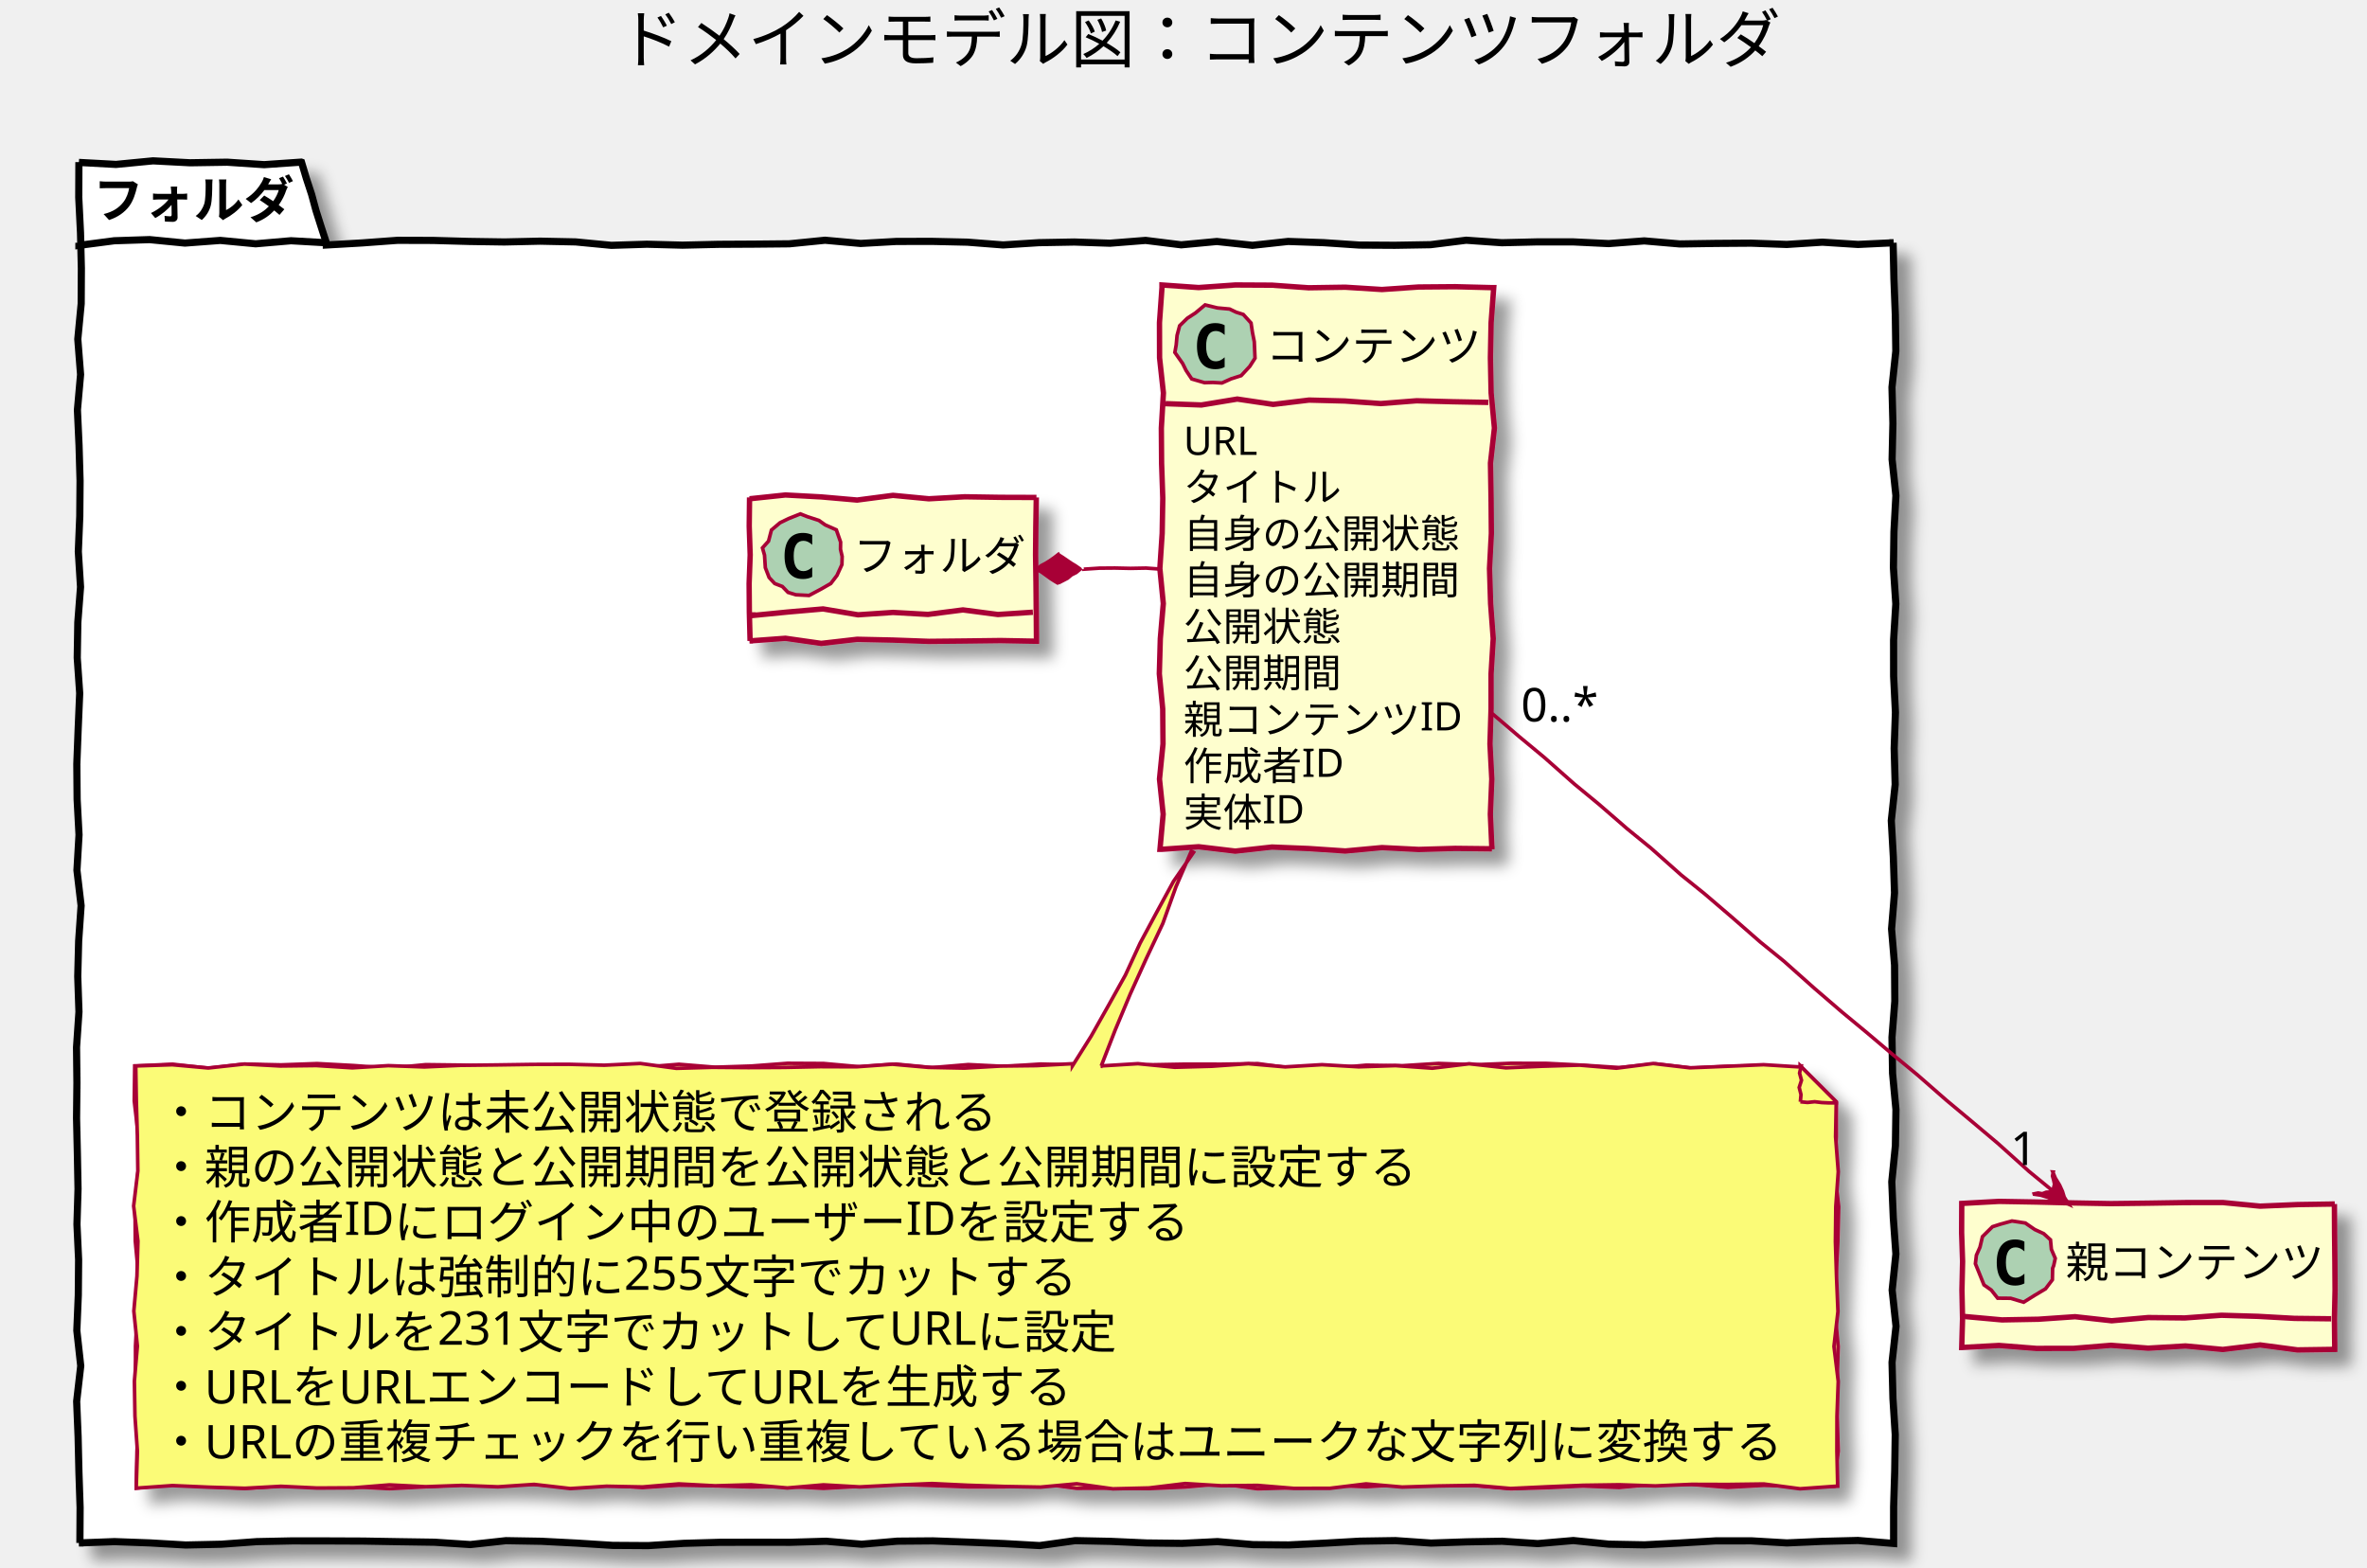
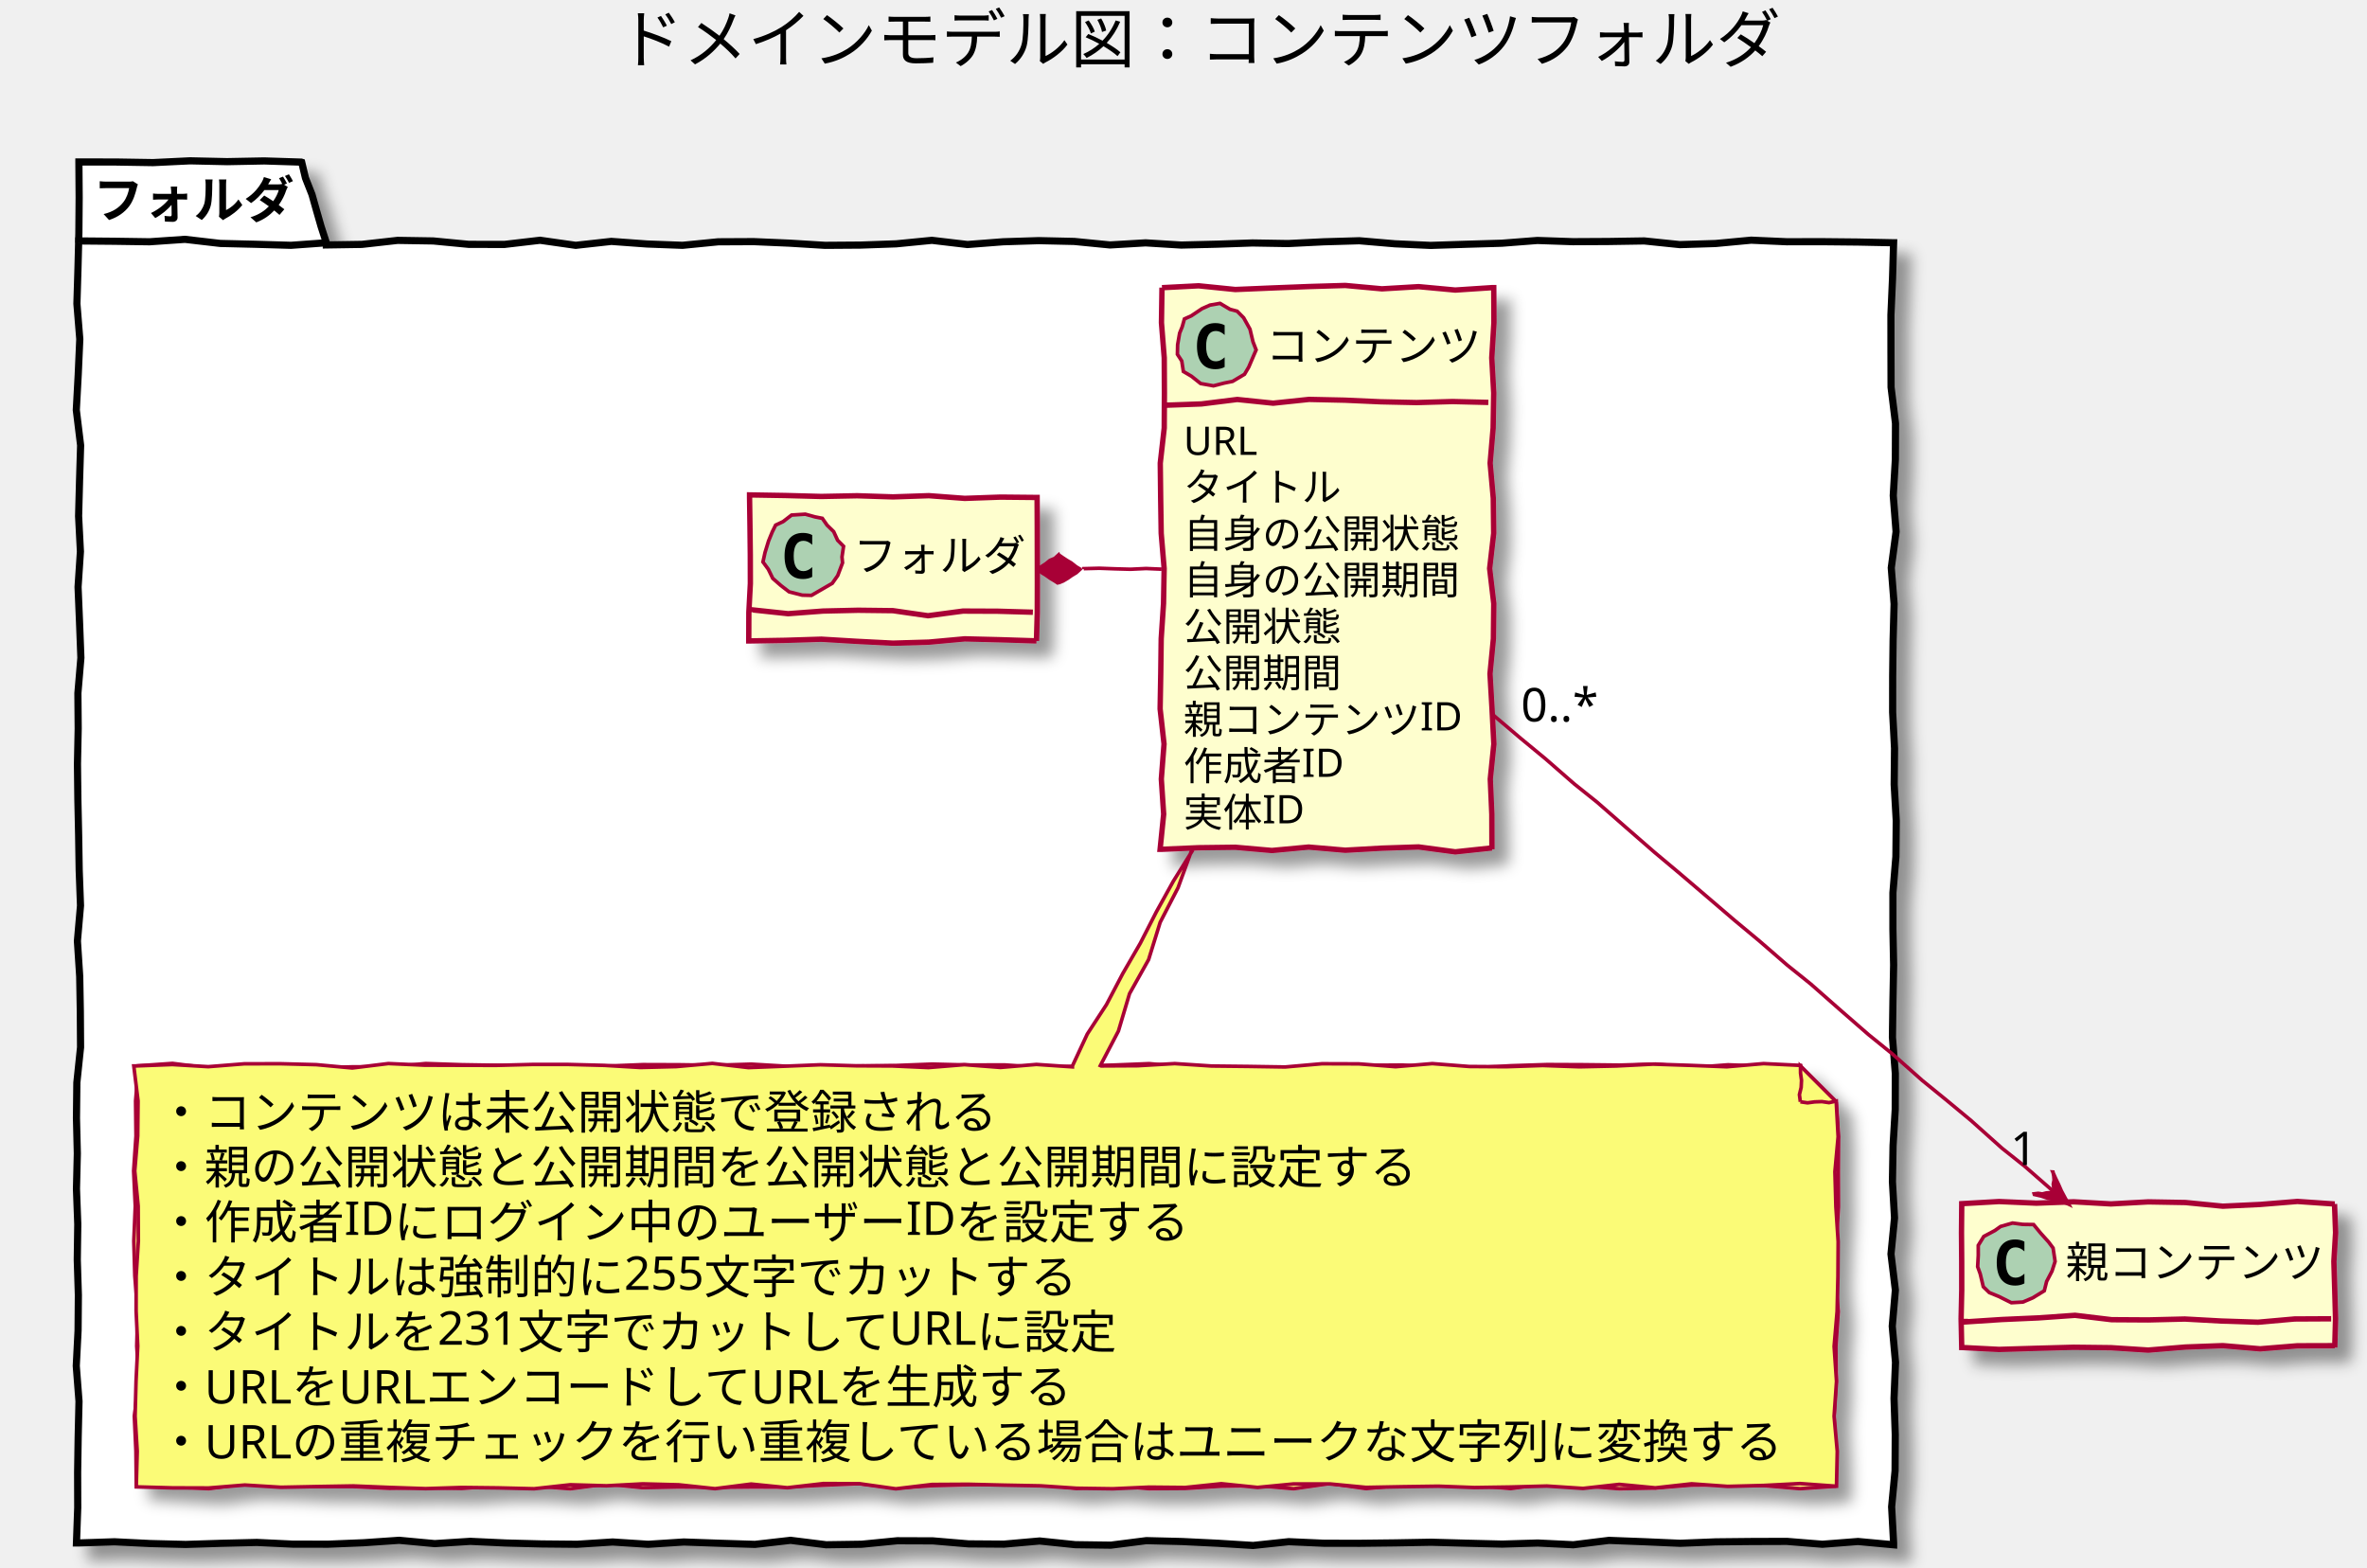
<svg xmlns="http://www.w3.org/2000/svg" contentScriptType="application/ecmascript" contentStyleType="text/css" height="437px" preserveAspectRatio="none" style="width:660px;height:437px;" version="1.1" viewBox="0 0 660 437" width="660px" zoomAndPan="magnify">
  <defs>
-     <filter height="300%" id="fu2av4t" width="300%" x="-1" y="-1">
+     <filter height="300%" id="f5te8fj" width="300%" x="-1" y="-1">
      <feGaussianBlur result="blurOut" stdDeviation="2.0" />
      <feColorMatrix in="blurOut" result="blurOut2" type="matrix" values="0 0 0 0 0 0 0 0 0 0 0 0 0 0 0 0 0 0 .4 0" />
      <feOffset dx="4.0" dy="4.0" in="blurOut2" result="blurOut3" />
      <feBlend in="SourceGraphic" in2="blurOut3" mode="normal" />
    </filter>
  </defs>
  <g>
    <text fill="#000000" font-family="sans-serif" font-size="18" lengthAdjust="spacingAndGlyphs" textLength="324" x="172.5" y="17.402">ドメインモデル図：コンテンツフォルダ</text>
-     <polygon fill="#FFFFFF" filter="url(#fu2av4t)" points="22,45.199,22,45.281,32.333,45.844,42.667,44.845,53,45.383,63.333,45.222,73.667,45.909,84,45.199,84.071,45.221,85.409,49.7,86.89,54.222,88.094,58.659,89.524,63.166,91,67.688,91,68.309,100.932,67.735,110.864,67.005,120.796,67.035,130.727,67.315,140.659,67.463,150.591,67.243,160.523,67.45,170.454,68.406,180.386,68.094,190.318,68.356,200.25,68.124,210.182,68.072,220.114,67.976,230.046,66.983,239.977,67.88,249.909,67.32,259.841,67.299,269.773,67.521,279.704,68.296,289.636,67.661,299.568,67.482,309.5,67.812,319.432,67.029,329.364,68.264,339.296,67.332,349.227,68.404,359.159,67.32,369.091,67.659,379.023,68.331,388.954,68.391,398.886,68.224,408.818,66.98,418.75,67.678,428.682,67.441,438.614,67.442,448.546,67.918,458.477,67.166,468.409,68.017,478.341,67.868,488.273,67.798,498.204,68.158,508.136,67.522,518.068,68.157,528,67.688,527.864,67.688,528.087,77.757,528.483,87.827,528.619,97.897,527.548,107.967,527.806,118.036,527.58,128.106,528.642,138.176,528.095,148.246,527.952,158.315,528.621,168.385,527.997,178.455,528.004,188.525,528.511,198.595,528.159,208.664,528.439,218.734,527.357,228.804,527.921,238.874,528.256,248.943,527.432,259.013,528.267,269.083,528.338,279.153,527.549,289.222,527.711,299.292,528.654,309.362,528.504,319.432,527.493,329.502,527.913,339.571,528.64,349.641,527.595,359.711,528.675,369.781,527.566,379.85,527.815,389.92,528.456,399.99,528.313,410.06,528.005,420.129,528,430.199,528,430.339,518.078,429.508,508.157,429.754,498.235,430.188,488.314,429.608,478.392,429.619,468.471,430.212,458.549,430.725,448.627,430.542,438.706,429.526,428.784,430.38,418.863,429.725,408.941,429.893,399.02,430.23,389.098,429.548,379.176,429.704,369.255,430.268,359.333,430.753,349.412,430.667,339.49,429.827,329.569,430.316,319.647,430.202,309.726,429.758,299.804,429.553,289.882,430.931,279.961,430.373,270.039,429.98,260.118,429.62,250.196,429.701,240.274,430.555,230.353,429.726,220.431,430.017,210.51,430.002,200.588,430.025,190.667,430.309,180.745,430.942,170.823,430.877,160.902,430.247,150.98,429.734,141.059,429.565,131.137,430.65,121.216,429.999,111.294,429.851,101.373,429.679,91.451,429.637,81.529,429.625,71.608,429.831,61.686,430.555,51.765,430.77,41.843,430.189,31.922,429.827,22,430.199,22.279,430.199,22.336,420.327,22.008,410.456,21.78,400.584,21.376,390.712,22.511,380.84,21.422,370.968,21.834,361.097,21.919,351.225,21.459,341.353,21.758,331.481,21.573,321.61,21.345,311.738,21.452,301.866,21.341,291.994,22.016,282.122,21.679,272.25,21.932,262.379,22.616,252.507,21.455,242.635,22.036,232.763,21.507,222.892,21.42,213.02,21.8,203.148,22.221,193.276,21.537,183.404,21.7,173.533,22.456,163.661,21.839,153.789,22.244,143.917,22.324,134.045,22.04,124.174,21.588,114.302,22.468,104.43,21.693,94.558,22.636,84.686,22.688,74.815,22.449,64.943,21.959,55.071,22,45.199" style="stroke: #000000; stroke-width: 2.0;" />
-     <path d="M22,67.688 L22,68.415 L31.857,67.126 L41.714,66.807 L51.571,67.773 L61.429,67.032 L71.286,67.974 L81.143,67.124 L91,67.688 " fill="#FFFFFF" style="stroke: #000000; stroke-width: 2.0;" />
+     <polygon fill="#FFFFFF" filter="url(#f5te8fj)" points="22,45.199,22,45.162,32.333,45.171,42.667,45.338,53,44.839,63.333,45.07,73.667,44.87,84,45.199,84.127,45.239,85.17,49.625,86.995,54.255,88.251,58.708,89.532,63.169,91,67.688,91,68.292,100.932,68.138,110.864,67.021,120.796,67.181,130.727,68.132,140.659,68.15,150.591,66.989,160.523,68.405,170.454,67.304,180.386,68.03,190.318,68.401,200.25,67.418,210.182,67.369,220.114,67.795,230.046,68.406,239.977,68.335,249.909,67.983,259.841,67.006,269.773,68.178,279.704,67.409,289.636,67.095,299.568,67.318,309.5,68.298,319.432,67.712,329.364,68.328,339.296,68.084,349.227,67.742,359.159,67.908,369.091,67.417,379.023,67.126,388.954,67.975,398.886,68.426,408.818,68.106,418.75,67.815,428.682,67.046,438.614,67.386,448.546,67.333,458.477,67.178,468.409,68.205,478.341,67.895,488.273,66.965,498.204,67.403,508.136,67.388,518.068,67.486,528,67.688,528.001,67.688,527.695,77.757,527.254,87.827,527.263,97.897,527.294,107.967,528.53,118.036,528.494,128.106,527.902,138.176,528.692,148.246,527.349,158.315,528.136,168.385,527.862,178.455,527.739,188.525,527.733,198.595,528.26,208.664,528.162,218.734,528.737,228.804,528.642,238.874,527.807,248.943,527.807,259.013,528.008,269.083,527.812,279.153,527.673,289.222,528.481,299.292,528.454,309.362,527.847,319.432,527.673,329.502,528.258,339.571,527.271,349.641,528.494,359.711,527.62,369.781,528.533,379.85,528.118,389.92,528.463,399.99,528.411,410.06,527.45,420.129,528,430.199,528,430.712,518.078,429.793,508.157,430.562,498.235,429.763,488.314,429.796,478.392,429.897,468.471,430.293,458.549,429.861,448.627,429.483,438.706,430.703,428.784,430.219,418.863,430.518,408.941,430.271,399.02,429.998,389.098,430.181,379.176,430.297,369.255,430.286,359.333,429.846,349.412,430.899,339.49,430.281,329.569,429.801,319.647,429.556,309.726,430.816,299.804,430.681,289.882,429.653,279.961,430.528,270.039,430.454,260.118,429.62,250.196,429.585,240.274,430.559,230.353,430.704,220.431,429.466,210.51,430.598,200.588,430.283,190.667,429.933,180.745,430.575,170.823,429.932,160.902,430.567,150.98,430.474,141.059,430.215,131.137,429.752,121.216,430.384,111.294,429.462,101.373,430.141,91.451,430.546,81.529,430.525,71.608,430.055,61.686,430.299,51.765,430.615,41.843,430.362,31.922,429.873,22,430.199,21.32,430.199,21.675,420.327,21.647,410.456,21.8,400.584,22.03,390.712,21.264,380.84,21.77,370.968,21.852,361.097,21.546,351.225,21.687,341.353,21.321,331.481,21.561,321.61,21.321,311.738,21.428,301.866,22.463,291.994,22.399,282.122,22.226,272.25,21.586,262.379,22.447,252.507,22.082,242.635,21.925,232.763,21.713,222.892,21.6,213.02,21.804,203.148,21.721,193.276,22.556,183.404,22.18,173.533,21.766,163.661,22.425,153.789,21.917,143.917,22.18,134.045,22.48,124.174,21.276,114.302,21.811,104.43,22.249,94.558,21.445,84.686,21.743,74.815,21.992,64.943,22.072,55.071,22,45.199" style="stroke: #000000; stroke-width: 2.0;" />
+     <path d="M22,67.688 L22,67.18 L31.857,67.267 L41.714,67.411 L51.571,66.729 L61.429,67.874 L71.286,68.11 L81.143,68.398 L91,67.688 " fill="#FFFFFF" style="stroke: #000000; stroke-width: 2.0;" />
    <text fill="#000000" font-family="sans-serif" font-size="14" font-weight="bold" lengthAdjust="spacingAndGlyphs" textLength="56" x="26" y="60.734">フォルダ</text>
-     <polygon fill="#FEFECE" filter="url(#fu2av4t)" points="209,138.699,209,139.067,219,138.01,229,138.549,239,139.424,249,138.113,259,139.07,269,138.51,279,138.668,289,138.699,288.955,138.699,288.82,146.699,288.752,154.699,288.866,162.699,288.942,170.699,289,178.699,289,178.783,279,178.594,269,178.72,259,178.821,249,178.462,239,178.243,229,179.387,219,177.963,209,178.699,209.15,178.699,208.944,170.699,208.88,162.699,209.176,154.699,208.906,146.699,209,138.699" style="stroke: #A80036; stroke-width: 1.5;" />
-     <polygon fill="#ADD1B2" points="234.754,157.421,233.372,160.444,231.659,162.685,228.98,164.226,225.594,166.023,221.896,165.835,219.733,165.167,218.137,163.516,216.034,162.713,214.463,161.025,213.398,158.275,213.174,154.783,212.598,152.759,214.293,150.875,215.102,147.78,217.489,145.759,219.891,144.59,223.17,143.284,225.129,144.056,228.339,145.104,230.096,146.349,233.2,147.73,234.391,151.143,234.358,153.152,234.821,155.157" style="stroke: #A80036; stroke-width: 1.0;" />
+     <polygon fill="#FEFECE" filter="url(#f5te8fj)" points="209,138.699,209,137.99,219,138.155,229,138.421,239,138.223,249,138.541,259,138.203,269,138.957,279,138.602,289,138.699,289.18,138.699,289.216,146.699,289.233,154.699,289.245,162.699,289.227,170.699,289,178.699,289,178.683,279,178.368,269,178.12,259,179.031,249,179.324,239,178.814,229,178.216,219,178.529,209,178.699,208.779,178.699,208.804,170.699,209.226,162.699,209.208,154.699,209.116,146.699,209,138.699" style="stroke: #A80036; stroke-width: 1.5;" />
+     <polygon fill="#ADD1B2" points="234.933,156.924,233.583,160.485,232.065,162.637,229.599,164.07,226.258,166.002,223.69,165.942,220.027,165.012,217.769,163.276,215.475,161.273,214.233,158.715,212.737,156.683,213.319,154.034,214.303,150.828,215.339,148.296,216.271,146.409,218.347,145.437,220.717,143.609,224.552,143.364,227.219,144.106,229.288,144.517,230.621,146.429,232.459,148.226,233.553,150.632,235.214,152.307,234.777,155.285" style="stroke: #A80036; stroke-width: 1.0;" />
    <path d="M226.473,160.842 Q225.892,161.141 225.253,161.291 Q224.614,161.44 223.908,161.44 Q221.401,161.44 220.082,159.788 Q218.762,158.136 218.762,155.015 Q218.762,151.886 220.082,150.234 Q221.401,148.582 223.908,148.582 Q224.614,148.582 225.261,148.731 Q225.909,148.881 226.473,149.18 L226.473,151.902 Q225.842,151.321 225.249,151.052 Q224.655,150.782 224.024,150.782 Q222.68,150.782 221.995,151.848 Q221.31,152.915 221.31,155.015 Q221.31,157.107 221.995,158.174 Q222.68,159.24 224.024,159.24 Q224.655,159.24 225.249,158.97 Q225.842,158.701 226.473,158.12 Z " />
    <text fill="#000000" font-family="sans-serif" font-size="12" lengthAdjust="spacingAndGlyphs" textLength="48" x="238" y="159.234">フォルダ</text>
-     <path d="M210,170.699 L210,171.592 L219.75,170.633 L229.5,169.779 L239.25,171.414 L249,170.756 L258.75,171.308 L268.5,170.052 L278.25,171.333 L288,170.699 " fill="#FEFECE" style="stroke: #A80036; stroke-width: 1.5;" />
-     <polygon fill="#FEFECE" filter="url(#fu2av4t)" points="324,80.199,324,79.457,334.222,80.177,344.444,79.455,354.667,79.509,364.889,80.241,375.111,80.083,385.333,80.722,395.556,80.022,405.778,79.937,416,80.199,416.501,80.199,415.767,89.987,415.576,99.774,415.774,109.561,416.695,119.348,415.592,129.135,415.758,138.923,415.839,148.71,415.325,158.497,415.631,168.284,416.359,178.071,415.758,187.859,415.76,197.646,415.452,207.433,415.961,217.22,415.557,227.008,416,236.795,416,236.656,405.778,236.542,395.556,236.837,385.333,236.322,375.111,237.267,364.889,236.583,354.667,236.17,344.444,237.303,334.222,236.084,324,236.795,323.441,236.795,324.329,227.008,323.305,217.22,324.284,207.433,324.204,197.646,323.259,187.859,323.534,178.071,324.368,168.284,323.408,158.497,324.053,148.71,324.226,138.923,323.891,129.135,323.821,119.348,324.399,109.561,323.328,99.774,323.3,89.987,324,80.199" style="stroke: #A80036; stroke-width: 1.5;" />
-     <polygon fill="#ADD1B2" points="349.942,99.865,348.481,102.146,346.082,104.734,343.297,105.619,340.723,106.783,338.191,106.634,335.867,106.7,332.3,105.66,330.714,103.282,329.764,101.351,327.591,98.265,327.962,96.167,328.202,93.521,328.928,90.816,331.052,88.741,333.344,87.249,336.016,85.016,339.467,85.854,342.855,86.167,344.663,87.036,346.666,87.672,348.833,90.054,349.226,92.69,349.739,95.266,349.881,98.471" style="stroke: #A80036; stroke-width: 1.0;" />
+     <path d="M210,170.699 L210,170.062 L219.75,171.107 L229.5,170.372 L239.25,170.148 L249,170.263 L258.75,171.673 L268.5,170.379 L278.25,170.419 L288,170.699 " fill="#FEFECE" style="stroke: #A80036; stroke-width: 1.5;" />
+     <polygon fill="#FEFECE" filter="url(#f5te8fj)" points="324,80.199,324,80.212,334.222,79.688,344.444,80.722,354.667,80.292,364.889,79.893,375.111,79.591,385.333,80.531,395.556,79.923,405.778,80.873,416,80.199,416.51,80.199,416.557,89.987,415.952,99.774,416.498,109.561,416.334,119.348,415.497,129.135,416.375,138.923,416.49,148.71,415.361,158.497,416.513,168.284,416.409,178.071,415.46,187.859,416.026,197.646,416.537,207.433,415.538,217.22,415.969,227.008,416,236.795,416,236.416,405.778,237.505,395.556,236.138,385.333,236.475,375.111,237.052,364.889,236.174,354.667,237.129,344.444,236.227,334.222,236.354,324,236.795,323.476,236.795,324.471,227.008,323.816,217.22,324.573,207.433,323.481,197.646,323.656,187.859,323.782,178.071,324.43,168.284,324.605,158.497,323.783,148.71,323.633,138.923,323.521,129.135,324.626,119.348,324.677,109.561,324.631,99.774,323.853,89.987,324,80.199" style="stroke: #A80036; stroke-width: 1.5;" />
+     <polygon fill="#ADD1B2" points="349.591,99.084,348.188,102.359,347.01,104.357,343.678,106.337,341.353,106.807,338.354,107.58,334.77,106.935,332.231,104.907,329.965,103.573,329.513,100.65,328.303,98.784,328.361,96.105,328.919,92.885,329.643,91.107,330.258,88.925,332.186,88.053,335.184,86.047,337.389,85.068,340.173,84.582,342.981,86.244,344.965,86.774,346.767,88.592,348.537,91.776,349.38,95.307,350.256,97.554" style="stroke: #A80036; stroke-width: 1.0;" />
    <path d="M341.473,102.342 Q340.892,102.641 340.253,102.79 Q339.614,102.94 338.908,102.94 Q336.401,102.94 335.082,101.288 Q333.762,99.636 333.762,96.515 Q333.762,93.386 335.082,91.734 Q336.401,90.082 338.908,90.082 Q339.614,90.082 340.261,90.231 Q340.909,90.381 341.473,90.68 L341.473,93.402 Q340.842,92.821 340.249,92.552 Q339.655,92.282 339.024,92.282 Q337.68,92.282 336.995,93.348 Q336.31,94.415 336.31,96.515 Q336.31,98.607 336.995,99.674 Q337.68,100.74 339.024,100.74 Q339.655,100.74 340.249,100.471 Q340.842,100.201 341.473,99.62 Z " />
    <text fill="#000000" font-family="sans-serif" font-size="12" lengthAdjust="spacingAndGlyphs" textLength="60" x="353" y="100.734">コンテンツ</text>
-     <path d="M325,112.199 L325,112.549 L335,112.913 L345,111.264 L355,112.753 L365,111.55 L375,111.806 L385,112.52 L395,111.743 L405,112.008 L415,112.199 " fill="#FEFECE" style="stroke: #A80036; stroke-width: 1.5;" />
+     <path d="M325,112.199 L325,112.984 L335,112.624 L345,111.38 L355,112.415 L365,111.362 L375,111.577 L385,112.026 L395,112.243 L405,111.955 L415,112.199 " fill="#FEFECE" style="stroke: #A80036; stroke-width: 1.5;" />
    <text fill="#000000" font-family="sans-serif" font-size="11" lengthAdjust="spacingAndGlyphs" textLength="21" x="330" y="126.834">URL</text>
    <text fill="#000000" font-family="sans-serif" font-size="11" lengthAdjust="spacingAndGlyphs" textLength="44" x="330" y="139.789">タイトル</text>
    <text fill="#000000" font-family="sans-serif" font-size="11" lengthAdjust="spacingAndGlyphs" textLength="77" x="330" y="152.744">自身の公開状態</text>
    <text fill="#000000" font-family="sans-serif" font-size="11" lengthAdjust="spacingAndGlyphs" textLength="77" x="330" y="165.699">自身の公開期間</text>
    <text fill="#000000" font-family="sans-serif" font-size="11" lengthAdjust="spacingAndGlyphs" textLength="44" x="330" y="178.654">公開状態</text>
    <text fill="#000000" font-family="sans-serif" font-size="11" lengthAdjust="spacingAndGlyphs" textLength="44" x="330" y="191.609">公開期間</text>
    <text fill="#000000" font-family="sans-serif" font-size="11" lengthAdjust="spacingAndGlyphs" textLength="77" x="330" y="204.565">親コンテンツID</text>
    <text fill="#000000" font-family="sans-serif" font-size="11" lengthAdjust="spacingAndGlyphs" textLength="44" x="330" y="217.519">作成者ID</text>
    <text fill="#000000" font-family="sans-serif" font-size="11" lengthAdjust="spacingAndGlyphs" textLength="33" x="330" y="230.475">実体ID</text>
-     <polygon fill="#FBFB77" filter="url(#fu2av4t)" points="38,297.199,37.559,297.199,37.435,306.964,38.568,316.728,38.522,326.493,37.643,336.257,37.72,346.022,38.63,355.786,38.287,365.551,37.776,375.315,37.782,385.08,38.629,394.844,38.188,404.609,38,414.373,38,414.903,48.085,413.875,58.17,414.467,68.255,415.004,78.34,414.338,88.425,414.297,98.511,414.526,108.596,415.073,118.681,414.535,128.766,413.985,138.851,413.629,148.936,413.887,159.021,414.602,169.106,414.1,179.191,414.741,189.277,414.084,199.362,414.267,209.447,414.584,219.532,414.438,229.617,414.976,239.702,414.416,249.787,413.833,259.872,414.174,269.957,414.558,280.043,414.55,290.128,413.632,300.213,414.965,310.298,414.911,320.383,415.038,330.468,414.595,340.553,413.709,350.638,415.099,360.723,414.805,370.808,414.111,380.894,414.519,390.979,413.913,401.064,414.149,411.149,414.183,421.234,415.081,431.319,414.786,441.404,414.319,451.489,414.723,461.575,413.81,471.66,413.873,481.745,414.689,491.83,414.134,501.915,414.452,512,414.373,511.27,414.373,512.559,404.63,512.252,394.887,512.245,385.144,512.542,375.401,511.632,365.658,511.957,355.915,512.443,346.171,512.682,336.428,511.569,326.685,512.016,316.942,512,307.199,511.92,307.12,510.148,305.347,507.918,303.117,506.06,301.26,504.06,299.26,502,297.199,502,297.827,491.913,297.093,481.826,297.303,471.739,297.806,461.652,296.626,451.565,297.651,441.478,296.997,431.391,296.488,421.304,296.463,411.217,296.86,401.13,296.503,391.043,297.132,380.957,296.983,370.87,297.882,360.783,297.916,350.696,296.548,340.609,296.719,330.522,296.701,320.435,296.882,310.348,297.776,300.261,296.949,290.174,296.672,280.087,297.322,270,296.822,259.913,297.663,249.826,296.691,239.739,297.429,229.652,296.516,219.565,296.466,209.478,297.225,199.391,297.557,189.304,296.734,179.217,297.552,169.13,297.94,159.043,297.201,148.957,297.548,138.87,297.408,128.783,296.965,118.696,296.841,108.609,297.812,98.522,297.084,88.435,296.541,78.348,296.903,68.261,296.688,58.174,297.832,48.087,296.716,38,297.199" style="stroke: #A80036; stroke-width: 1.0;" />
-     <polygon fill="#FBFB77" points="38,297.199,37.853,297.199,38.016,306.964,38.301,316.728,38.433,326.493,37.26,336.257,38.46,346.022,38.187,355.786,37.315,365.551,38.306,375.315,37.471,385.08,37.629,394.844,38.312,404.609,38,414.373,38,414.925,48.085,414.2,58.17,414.645,68.255,414.952,78.34,414.401,88.425,414.883,98.511,414.82,108.596,414.008,118.681,414.513,128.766,414.156,138.851,414.547,148.936,413.873,159.021,415.031,169.106,414.384,179.191,414.579,189.277,413.731,199.362,414.263,209.447,413.982,219.532,414.863,229.617,413.998,239.702,414.57,249.787,414.057,259.872,413.633,269.957,414.111,280.043,414.446,290.128,414.625,300.213,413.702,310.298,415.106,320.383,414.861,330.468,413.633,340.553,414.252,350.638,414.148,360.723,414.978,370.808,414.965,380.894,413.73,390.979,414.612,401.064,414.302,411.149,414.136,421.234,415.011,431.319,414.535,441.404,414.118,451.489,413.972,461.575,414.293,471.66,413.857,481.745,413.889,491.83,413.756,501.915,415.093,512,414.373,512.402,414.373,512.184,404.63,512.203,394.887,512.561,385.144,511.371,375.401,512.481,365.658,512.076,355.915,511.771,346.171,511.878,336.428,512.568,326.685,511.819,316.942,512,307.199,511.979,307.178,509.876,305.075,507.972,303.171,506.155,301.355,503.905,299.104,502,297.199,502,297.492,491.738,296.854,481.477,297.303,471.215,297.725,460.954,296.521,450.692,297.836,440.43,296.978,430.169,297.28,419.907,297.731,409.646,296.593,399.384,297.839,389.123,297.111,378.861,297.448,368.599,296.849,358.338,297.466,348.076,296.572,337.815,297.292,327.553,297.573,317.292,296.568,307.03,297.199,307.06,297.212,310.982,287.12,315.155,277.134,319.618,267.269,324.239,257.472,327.893,247.268,332.18,237.329,332.786,237.665,327.204,245.749,322.532,254.337,317.907,262.951,313.804,271.854,309.048,280.396,304.241,288.909,299.03,297.199,299.03,296.579,288.99,297.118,278.951,297.236,268.911,297.808,258.872,297.606,248.832,296.722,238.792,297.441,228.753,297.404,218.713,297.613,208.673,297.672,198.634,297.588,188.594,297.871,178.555,296.514,168.515,296.995,158.475,296.737,148.436,296.774,138.396,296.921,128.357,297.036,118.317,297.484,108.277,297.118,98.238,297.731,88.198,297.097,78.159,297.219,68.119,296.671,58.079,297.774,48.04,296.868,38,297.199" style="stroke: #A80036; stroke-width: 1.0;" />
-     <path d="M502,297.199 L502.237,297.199 L501.776,299.199 L502.318,301.199 L501.673,303.199 L502.18,305.199 L502,307.199 " fill="#FBFB77" style="stroke: #A80036; stroke-width: 1.0;" />
-     <path d="M512,307.199 L512,307.505 L510,307.508 L508,307.418 L506,307.181 L504,307.385 L502,307.199 " fill="#FBFB77" style="stroke: #A80036; stroke-width: 1.0;" />
+     <polygon fill="#FBFB77" filter="url(#f5te8fj)" points="38,297.199,38.605,297.199,37.801,306.964,37.915,316.728,37.257,326.493,37.718,336.257,37.308,346.022,37.588,355.786,38.375,365.551,38.125,375.315,38.716,385.08,37.452,394.844,37.895,404.609,38,414.373,38,413.739,48.085,414.455,58.17,415.08,68.255,413.732,78.34,413.894,88.425,414.444,98.511,414.481,108.596,414.962,118.681,414.82,128.766,415,138.851,414.28,148.936,414.329,159.021,415.088,169.106,413.772,179.191,414.787,189.277,414.569,199.362,414.681,209.447,414.582,219.532,414.597,229.617,414.085,239.702,413.661,249.787,414.913,259.872,414.228,269.957,413.957,280.043,413.779,290.128,413.883,300.213,414.975,310.298,414.187,320.383,415.065,330.468,414.997,340.553,414.36,350.638,414.209,360.723,415.082,370.808,413.63,380.894,415.045,390.979,414.112,401.064,414.009,411.149,414.174,421.234,415.03,431.319,413.694,441.404,414.296,451.489,415.081,461.575,414.878,471.66,414.062,481.745,413.97,491.83,414.203,501.915,415.066,512,414.373,511.894,414.373,511.823,404.63,511.39,394.887,511.991,385.144,511.906,375.401,512.561,365.658,511.737,355.915,512.061,346.171,512.618,336.428,512.573,326.685,512.652,316.942,512,307.199,512.158,307.358,510.13,305.329,507.927,303.127,506.099,301.298,504.025,299.224,502,297.199,502,297.706,491.913,297.278,481.826,296.883,471.739,297.654,461.652,296.676,451.565,296.969,441.478,296.858,431.391,296.814,421.304,297.136,411.217,297.711,401.13,297.491,391.043,296.954,380.957,297.026,370.87,297.576,360.783,297.834,350.696,297.8,340.609,297.668,330.522,297.483,320.435,296.558,310.348,296.961,300.261,297.265,290.174,297.585,280.087,296.914,270,296.942,259.913,296.685,249.826,297.075,239.739,297.218,229.652,297.32,219.565,297.297,209.478,296.7,199.391,297.009,189.304,296.869,179.217,296.837,169.13,297.235,159.043,297.914,148.957,297.177,138.87,297.02,128.783,296.86,118.696,296.527,108.609,297.48,98.522,297.443,88.435,297.71,78.348,297.132,68.261,297.13,58.174,297.764,48.087,296.488,38,297.199" style="stroke: #A80036; stroke-width: 1.0;" />
+     <polygon fill="#FBFB77" points="38,297.199,37.3,297.199,38.497,306.964,38.398,316.728,37.575,326.493,38.53,336.257,38.579,346.022,37.965,355.786,37.953,365.551,38.411,375.315,37.932,385.08,37.672,394.844,38.265,404.609,38,414.373,38,414.562,48.085,414.837,58.17,414.87,68.255,414.049,78.34,414.673,88.425,414.469,98.511,414.298,108.596,414.712,118.681,415.051,128.766,414.726,138.851,414.84,148.936,415.084,159.021,413.971,169.106,414.259,179.191,413.723,189.277,413.986,199.362,415.066,209.447,413.776,219.532,414.8,229.617,413.633,239.702,413.682,249.787,415.102,259.872,413.891,269.957,413.832,280.043,414.079,290.128,414.273,300.213,414.945,310.298,415.089,320.383,414.636,330.468,414.732,340.553,413.679,350.638,414.716,360.723,413.743,370.808,413.741,380.894,414.706,390.979,414.516,401.064,414.373,411.149,414.747,421.234,414.598,431.319,414.332,441.404,414.992,451.489,413.865,461.575,414.833,471.66,413.708,481.745,414.427,491.83,414.162,501.915,413.638,512,414.373,512.077,414.373,512.287,404.63,511.407,394.887,512.079,385.144,511.411,375.401,512.243,365.658,512.475,355.915,512.538,346.171,511.902,336.428,511.636,326.685,512.528,316.942,512,307.199,512.062,307.261,510.127,305.326,507.931,303.13,506.109,301.308,504.021,299.22,502,297.199,502,297.048,491.738,296.549,481.477,297.436,471.215,297.037,460.954,296.698,450.692,297.22,440.43,297.44,430.169,297.082,419.907,297.424,409.646,297.353,399.384,296.55,389.123,297.417,378.861,296.622,368.599,296.587,358.338,297.491,348.076,297.332,337.815,297.22,327.553,296.548,317.292,297.141,307.03,297.199,306.809,297.106,311.849,287.485,314.954,277.05,320.275,267.546,323.496,257.159,328.479,247.514,332.18,237.329,332.337,237.416,327.149,245.719,322.415,254.272,317.962,262.982,313.066,271.446,308.519,280.103,303.168,288.315,299.03,297.199,299.03,297.46,288.99,296.781,278.951,297.619,268.911,296.843,258.872,297.657,248.832,297.208,238.792,297.165,228.753,296.873,218.713,297.279,208.673,297.663,198.634,296.494,188.594,297.385,178.555,297.635,168.515,297.045,158.475,296.786,148.436,296.783,138.396,297.044,128.357,297.024,118.317,296.99,108.277,296.537,98.238,297.77,88.198,296.845,78.159,296.584,68.119,296.606,58.079,297.407,48.04,296.813,38,297.199" style="stroke: #A80036; stroke-width: 1.0;" />
+     <path d="M502,297.199 L502.036,297.199 L502.047,299.199 L502.321,301.199 L502.221,303.199 L501.736,305.199 L502,307.199 " fill="#FBFB77" style="stroke: #A80036; stroke-width: 1.0;" />
+     <path d="M512,307.199 L512,307.009 L510,307.437 L508,307.148 L506,307.22 L504,307.488 L502,307.199 " fill="#FBFB77" style="stroke: #A80036; stroke-width: 1.0;" />
    <text fill="#000000" font-family="sans-serif" font-size="13" lengthAdjust="spacingAndGlyphs" textLength="234" x="44" y="314.768">・コンテンツは未公開状態で登録される</text>
    <text fill="#000000" font-family="sans-serif" font-size="13" lengthAdjust="spacingAndGlyphs" textLength="351" x="44" y="330.078">・親の公開状態と公開期間を公開状態と公開期間に設定する</text>
    <text fill="#000000" font-family="sans-serif" font-size="13" lengthAdjust="spacingAndGlyphs" textLength="288" x="44" y="345.389">・作成者IDにログイン中のユーザーIDを設定する</text>
    <text fill="#000000" font-family="sans-serif" font-size="13" lengthAdjust="spacingAndGlyphs" textLength="258" x="44" y="360.699">・タイトルは強制的に255文字でカットする</text>
    <text fill="#000000" font-family="sans-serif" font-size="13" lengthAdjust="spacingAndGlyphs" textLength="269" x="44" y="376.01">・タイトルを231文字でカットしてURLに設定</text>
    <text fill="#000000" font-family="sans-serif" font-size="13" lengthAdjust="spacingAndGlyphs" textLength="254" x="44" y="391.32">・URLをURLエンコードしてURLを生成する</text>
    <text fill="#000000" font-family="sans-serif" font-size="13" lengthAdjust="spacingAndGlyphs" textLength="453" x="44" y="406.631">・URLの重複チェックを行い重複している場合はユニークな文字列に変換する</text>
-     <polygon fill="#FEFECE" filter="url(#fu2av4t)" points="547,335.699,547,335.538,557.4,334.964,567.8,335.147,578.2,335.402,588.6,335.588,599,335.464,609.4,335.298,619.8,335.286,630.2,336.296,640.6,335.855,651,335.699,650.91,335.699,650.948,343.699,651.036,351.699,651.091,359.699,650.914,367.699,651,375.699,651,376.221,640.6,376.369,630.2,374.99,619.8,376.25,609.4,375.273,599,375.889,588.6,375.091,578.2,375.942,567.8,375.959,557.4,375.133,547,375.699,546.994,375.699,547.227,367.699,547.054,359.699,547.238,351.699,546.966,343.699,547,335.699" style="stroke: #A80036; stroke-width: 1.5;" />
-     <polygon fill="#ADD1B2" points="572.344,353.619,572.28,356.813,570.36,359.349,567.331,361.158,564.264,363.075,560.654,361.986,557.018,361.953,555.227,359.685,553.198,358.252,551.973,355.215,550.807,352.345,551.086,349.979,552.079,347.754,552.784,344.788,555.568,342.027,557.764,341.322,561.005,340.429,564.719,340.995,567.366,342.813,569.853,343.957,571.748,345.682,571.995,348.336,573.078,350.852,572.638,352.889" style="stroke: #A80036; stroke-width: 1.0;" />
+     <polygon fill="#FEFECE" filter="url(#f5te8fj)" points="547,335.699,547,335.604,557.4,335.009,567.8,335.462,578.2,335.081,588.6,335.672,599,335.103,609.4,335.284,619.8,336.308,630.2,335.819,640.6,334.983,651,335.699,650.941,335.699,651.237,343.699,650.759,351.699,650.998,359.699,651.224,367.699,651,375.699,651,375.192,640.6,375.223,630.2,376.071,619.8,375.183,609.4,375.57,599,376.422,588.6,375.755,578.2,375.635,567.8,375.923,557.4,376.235,547,375.699,546.994,375.699,546.823,367.699,546.998,359.699,546.988,351.699,546.927,343.699,547,335.699" style="stroke: #A80036; stroke-width: 1.5;" />
+     <polygon fill="#ADD1B2" points="572.162,354.433,570.671,357.288,570.017,359.895,566.788,361.87,564.044,363.034,560.836,363.223,557.351,361.483,554.673,360.384,553.012,358.775,552.147,355.155,551.433,353.177,551.609,349.967,551.603,347.244,553.146,344.742,556.239,343.095,557.835,341.959,561.167,341.001,564.017,341.38,567.029,341.425,569.001,343.819,571.201,346.262,572.473,347.97,573.035,351.715" style="stroke: #A80036; stroke-width: 1.0;" />
    <path d="M564.473,357.842 Q563.892,358.141 563.253,358.291 Q562.614,358.44 561.908,358.44 Q559.401,358.44 558.082,356.788 Q556.762,355.136 556.762,352.015 Q556.762,348.886 558.082,347.234 Q559.401,345.582 561.908,345.582 Q562.614,345.582 563.261,345.731 Q563.909,345.881 564.473,346.18 L564.473,348.902 Q563.842,348.321 563.249,348.051 Q562.655,347.782 562.024,347.782 Q560.68,347.782 559.995,348.848 Q559.31,349.915 559.31,352.015 Q559.31,354.107 559.995,355.174 Q560.68,356.24 562.024,356.24 Q562.655,356.24 563.249,355.971 Q563.842,355.701 564.473,355.12 Z " />
    <text fill="#000000" font-family="sans-serif" font-size="12" lengthAdjust="spacingAndGlyphs" textLength="72" x="576" y="356.234">親コンテンツ</text>
-     <path d="M548,367.699 L548,367.078 L558.2,368.008 L568.4,367.822 L578.6,367.12 L588.8,368.249 L599,367.357 L609.2,367.462 L619.4,366.716 L629.6,367.018 L639.8,367.585 L650,367.699 " fill="#FEFECE" style="stroke: #A80036; stroke-width: 1.5;" />
-     <path d="M302.2,158.699 L302.2,158.701 L306.54,158.414 L310.88,158.378 L315.22,158.473 L319.56,158.392 L323.9,158.699 " fill="none" style="stroke: #A80036; stroke-width: 1.0;" />
-     <polygon fill="#A80036" points="289.18,158.699,289.302,158.882,290.334,159.43,291.627,160.369,292.916,161.304,294.086,162.058,295.18,162.699,295.077,162.545,296.369,161.883,297.659,161.218,298.767,160.28,300.067,159.63,301.18,158.699,301.117,158.605,299.875,157.742,298.765,157.076,297.549,156.253,296.326,155.418,295.18,154.699,295.101,154.581,293.959,155.468,292.777,156.296,291.554,157.061,290.278,157.746,289.18,158.699" style="stroke: #A80036; stroke-width: 1.0;" />
-     <path d="M416.07,198.929 L416.132,199.002 L423.629,205.4 L430.596,211.175 L438.913,218.536 L445.781,224.195 L453.623,230.999 L460.327,236.465 L468.741,243.939 L475.226,249.149 L482.786,255.621 L490.793,262.618 L497.428,268.003 L505.905,275.552 L513.556,282.131 L520.495,287.873 L527.827,294.077 L534.714,299.759 L542.736,306.774 L549.811,312.676 L557.063,318.786 L565.792,326.631 L572.6,332.219 " fill="none" style="stroke: #A80036; stroke-width: 1.0;" />
-     <polygon fill="#A80036" points="576.64,335.659,576.79,335.731,575.573,333.778,575.083,332.174,574.281,330.42,573.098,328.483,572.391,326.774,572.517,326.784,572.303,327.888,572.629,329.035,572.873,330.175,572.601,331.274,572.837,332.413,572.818,332.181,571.697,332.355,570.566,332.408,569.465,332.829,568.314,332.629,567.197,332.86,567.23,332.97,569.03,333.233,570.928,333.823,572.893,334.64,574.784,335.208,576.64,335.659" style="stroke: #A80036; stroke-width: 1.0;" />
+     <path d="M548,367.699 L548,368.564 L558.2,367.902 L568.4,367.448 L578.6,366.73 L588.8,367.954 L599,368.015 L609.2,367.766 L619.4,368.324 L629.6,368.656 L639.8,367.752 L650,367.699 " fill="#FEFECE" style="stroke: #A80036; stroke-width: 1.5;" />
+     <path d="M302.2,158.699 L302.2,158.552 L306.54,158.438 L310.88,158.598 L315.22,158.718 L319.56,158.51 L323.9,158.699 " fill="none" style="stroke: #A80036; stroke-width: 1.0;" />
+     <polygon fill="#A80036" points="289.18,158.699,289.059,158.518,290.497,159.674,291.632,160.378,292.898,161.276,294.007,161.939,295.18,162.699,295.075,162.542,296.435,161.981,297.681,161.251,298.864,160.425,300.102,159.682,301.18,158.699,301.179,158.697,300.068,158.031,298.665,156.927,297.587,156.309,296.407,155.54,295.18,154.699,295.179,154.697,294.103,155.683,292.749,156.253,291.629,157.172,290.424,157.965,289.18,158.699" style="stroke: #A80036; stroke-width: 1.0;" />
+     <path d="M416.07,198.929 L416.68,199.645 L424.038,205.88 L430.92,211.556 L438.898,218.519 L445.32,223.654 L453.365,230.695 L461.292,237.599 L468.447,243.595 L475.947,249.995 L483.538,256.504 L490.559,262.343 L498.39,269.133 L504.87,274.337 L513.045,281.531 L520.985,288.448 L527.591,293.8 L535.964,301.227 L542.624,306.642 L549.599,312.426 L558.204,320.125 L564.56,325.184 L572.6,332.219 " fill="none" style="stroke: #A80036; stroke-width: 1.0;" />
+     <polygon fill="#A80036" points="576.64,335.659,576.78,335.726,575.754,333.865,574.776,332.027,574.019,330.294,573.155,328.51,572.391,326.774,572.443,326.778,572.665,327.917,572.747,329.044,572.52,330.147,572.654,331.278,572.837,332.413,572.829,332.312,571.711,332.525,570.582,332.611,569.47,332.896,568.321,332.718,567.197,332.86,567.253,333.047,569.098,333.46,571.007,334.088,572.824,334.406,574.703,334.937,576.64,335.659" style="stroke: #A80036; stroke-width: 1.0;" />
    <text fill="#000000" font-family="sans-serif" font-size="13" lengthAdjust="spacingAndGlyphs" textLength="22" x="424.096" y="201.15">0..*</text>
    <text fill="#000000" font-family="sans-serif" font-size="13" lengthAdjust="spacingAndGlyphs" textLength="8" x="560.567" y="324.841">1</text>
  </g>
</svg>
